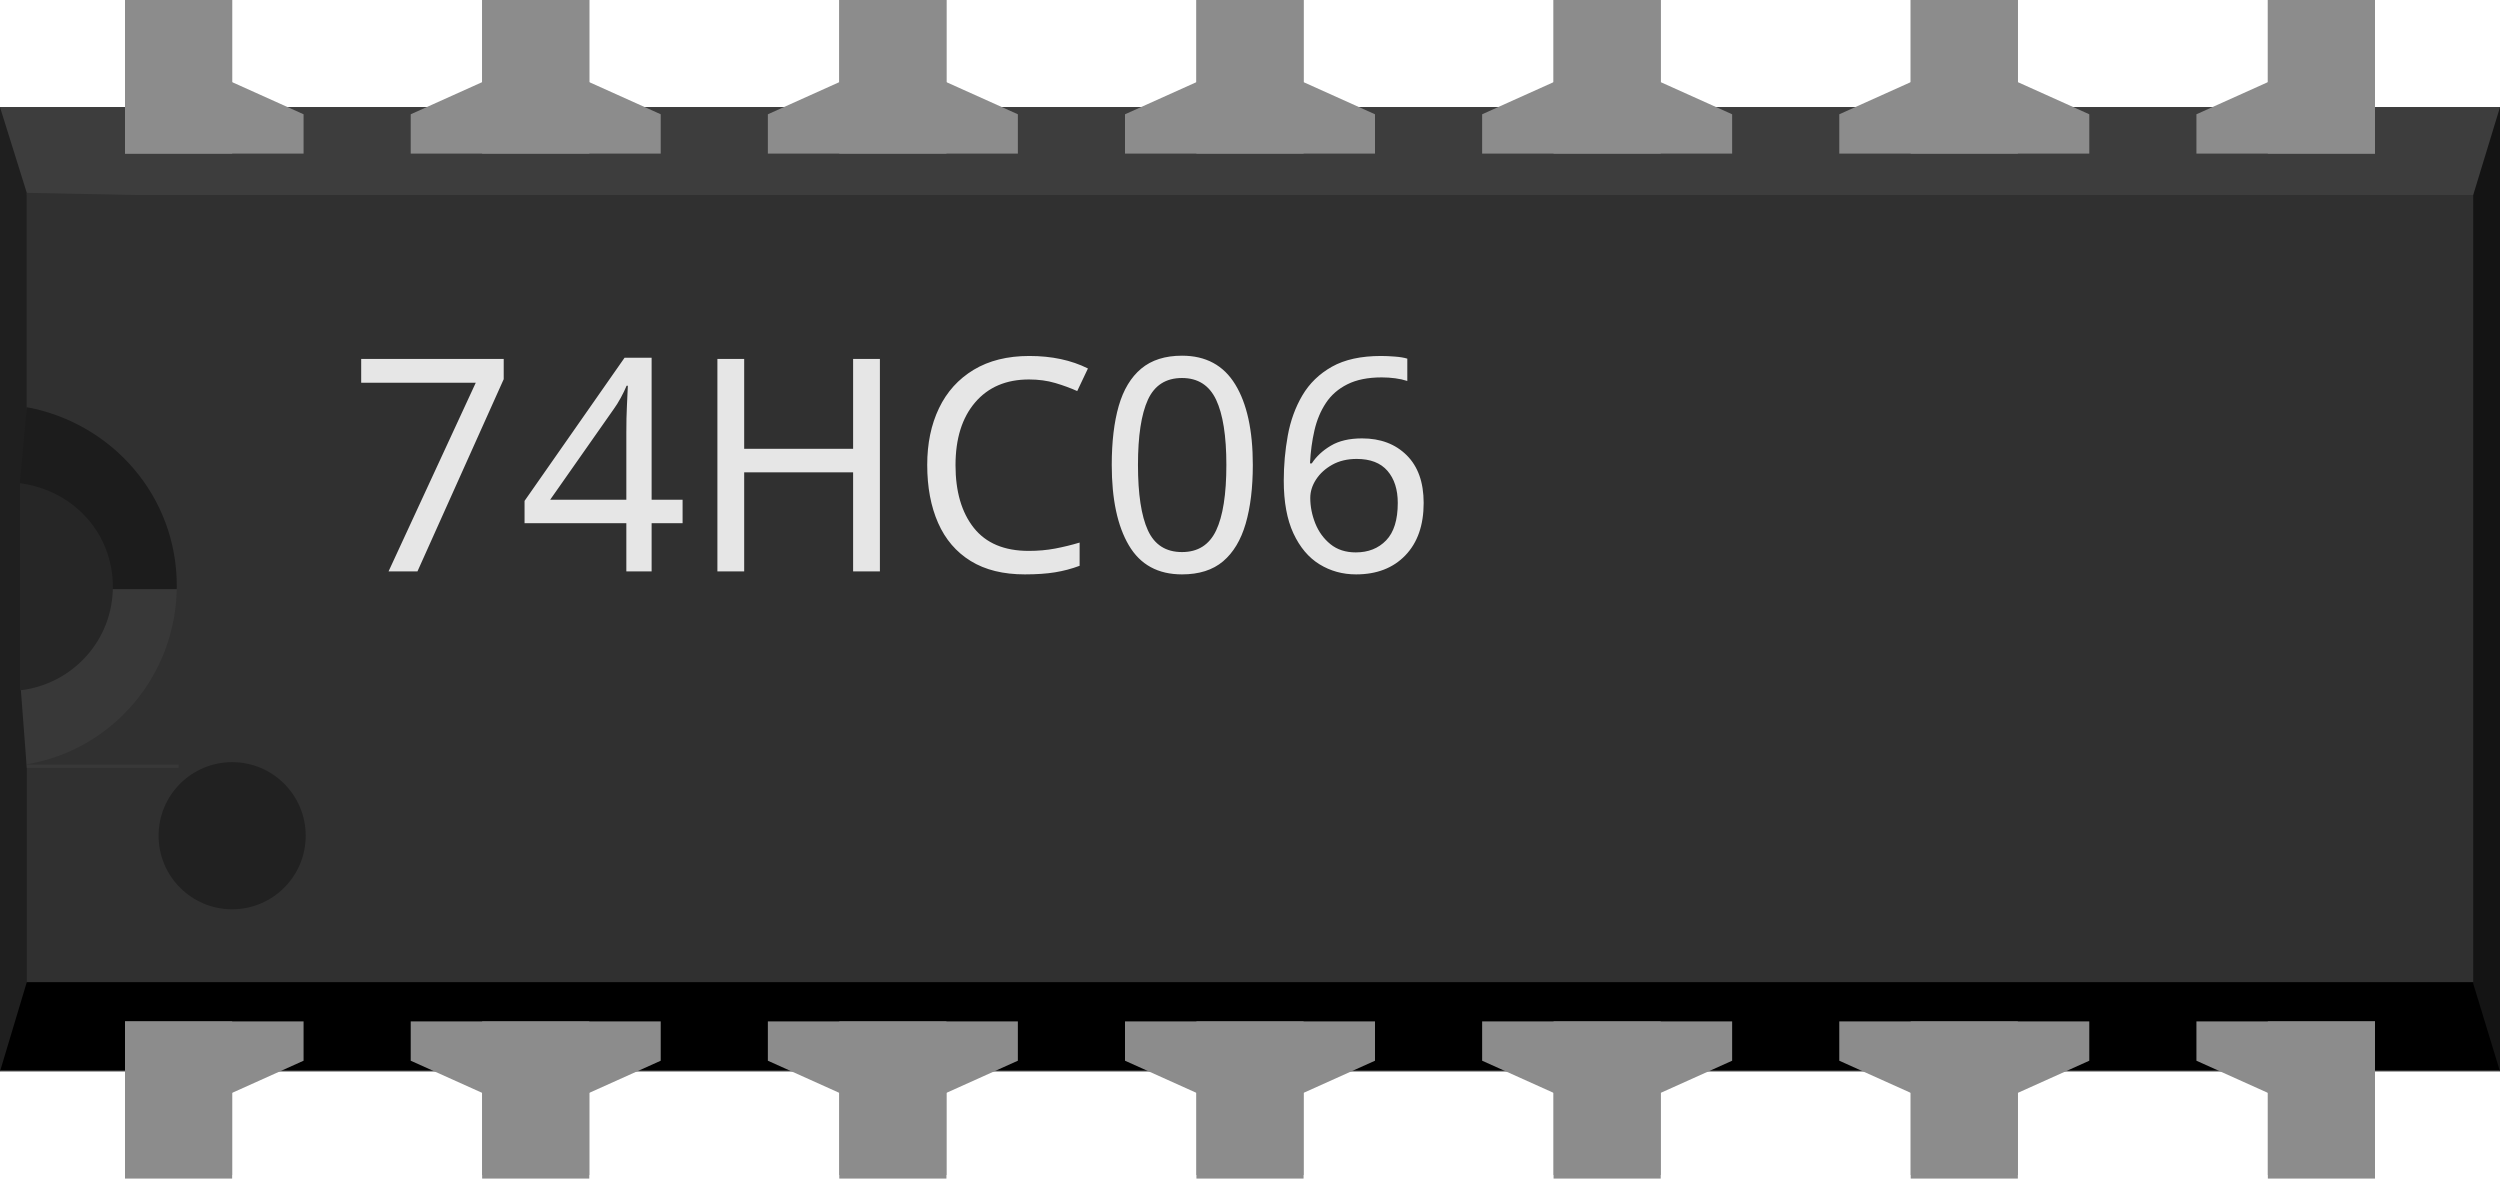
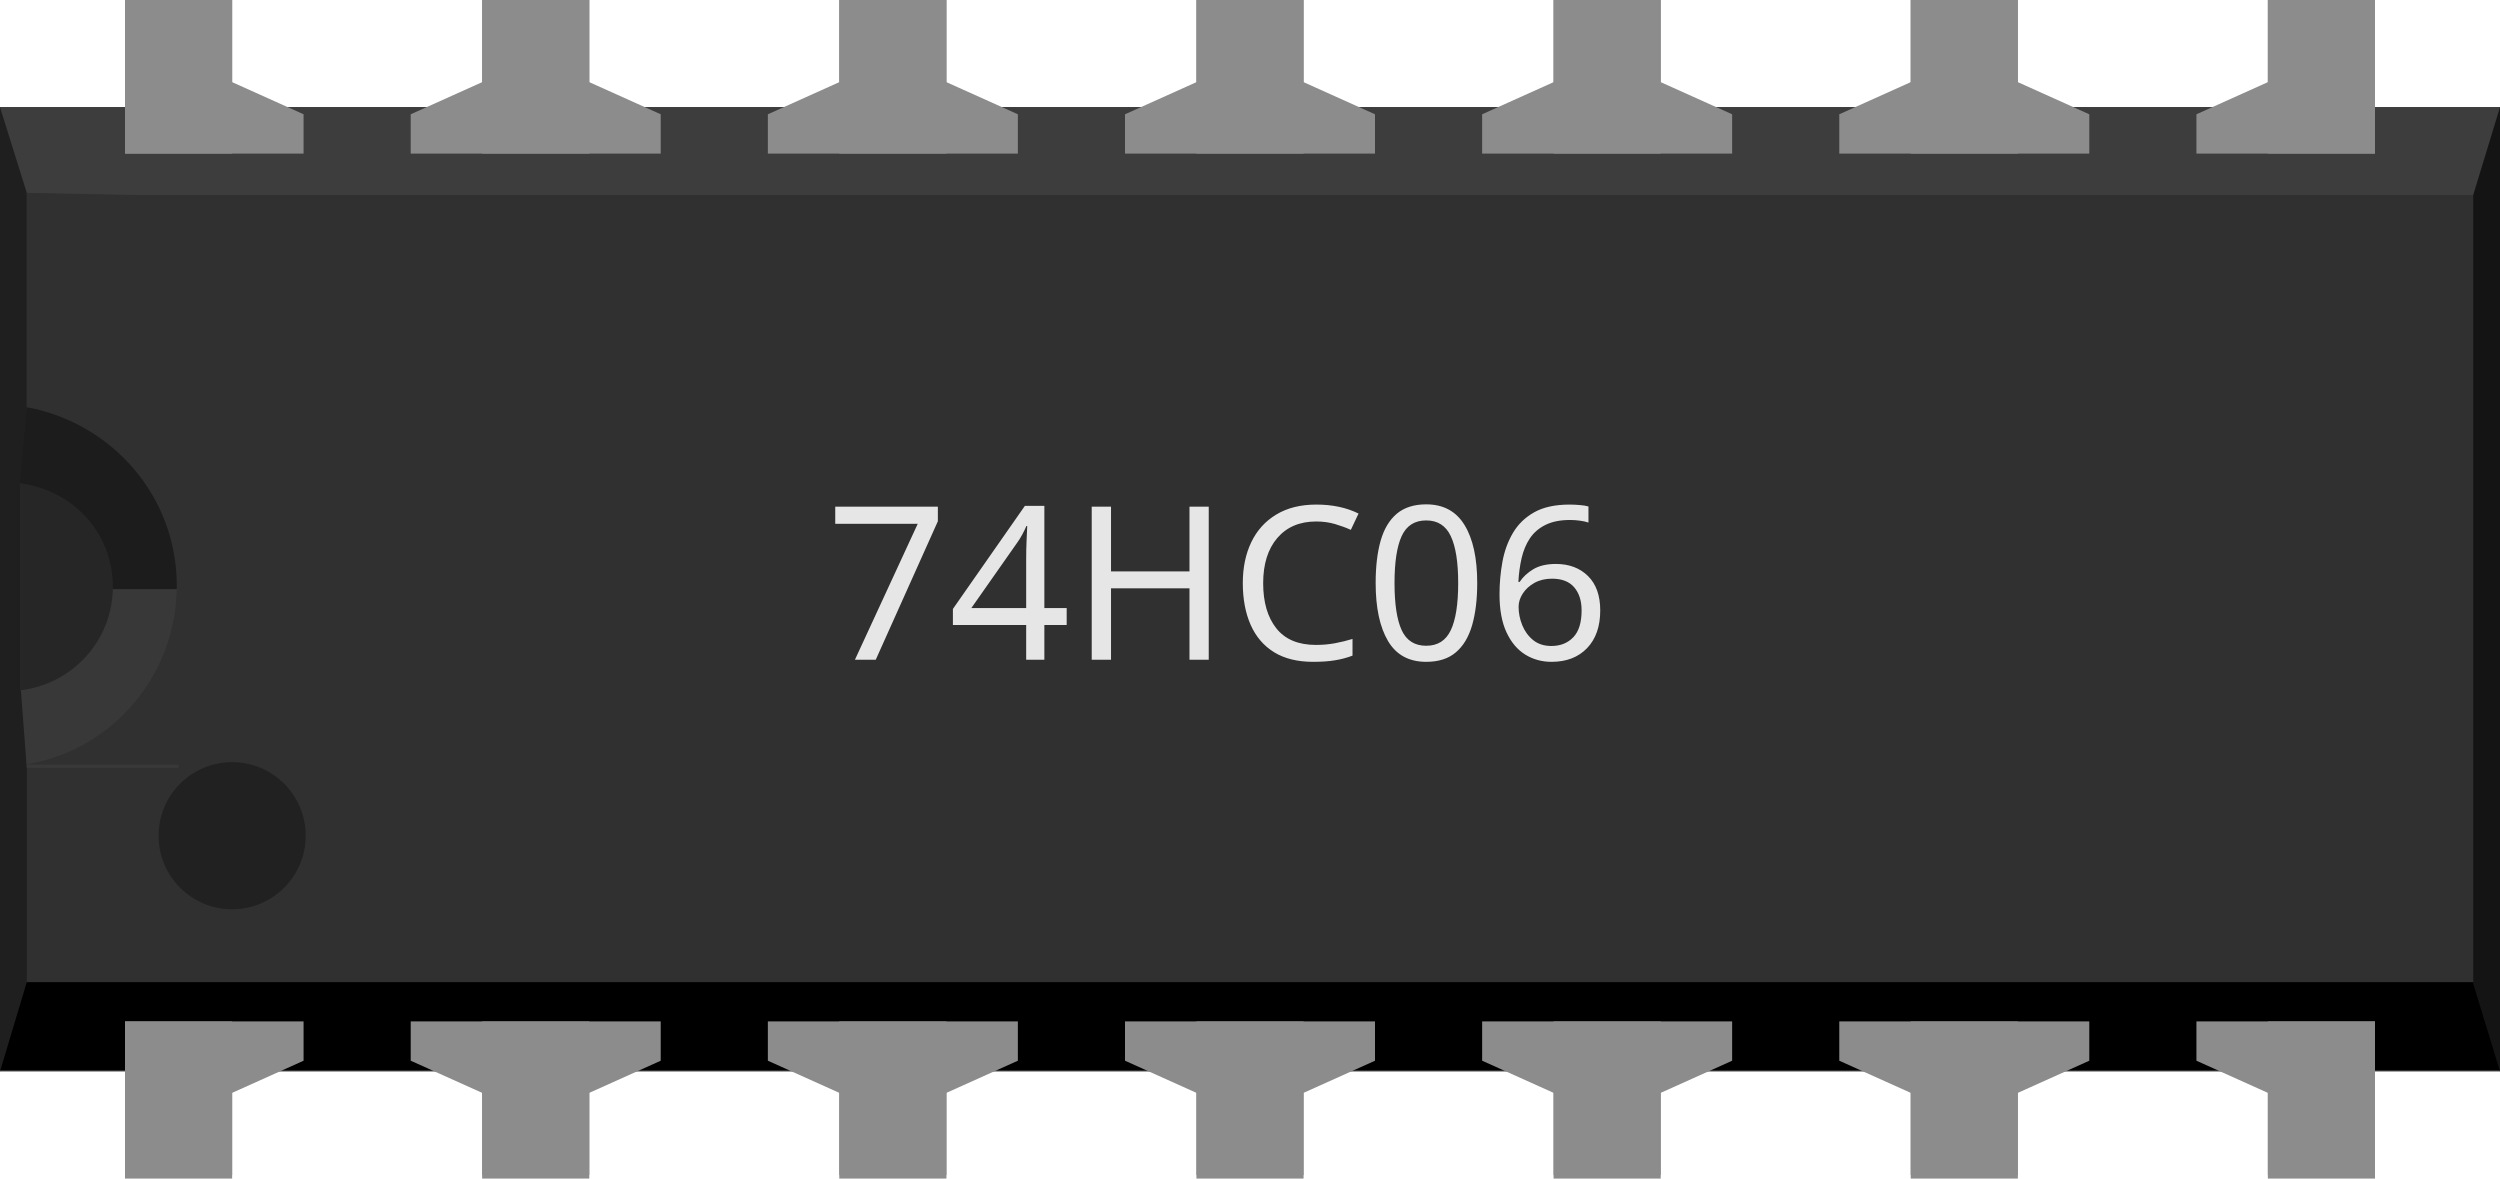
<svg xmlns="http://www.w3.org/2000/svg" version="1.2" id="svg2" width="0.7in" height="0.33in" viewBox="0 0 700 330">
  <defs id="defs74" />
  <g id="breadboard">
-     <g id="g434">
-       <rect stroke-width="10" fill="#303030" id="middle" x="0" y="30" width="700" height="270" />
-       <rect stroke-width="10" fill="#3d3d3d" id="top" x="0" y="30" width="700" height="24.6" />
-       <rect stroke-width="10" fill="#000000" id="bottom" x="0" y="275" width="700" height="24.6" />
-       <polygon fill="#141414" id="right" points="692.5,275.4 700,300 700,30 692.5,54.6 " />
-       <polygon fill="#1f1f1f" id="left" points="7.5,275 0,300 0,30 7.5,54 " />
-       <polygon fill="#1c1c1c" id="left-upper-rect" points="50,115 7.5,114 5.6,135 5.6,165 50,165 " />
-       <polygon fill="#383838" id="left-lower-rect" points="7.5,215 50,215 50,165 5.6,165 5.6,190 " />
-       <path stroke-width="10" fill="#262626" id="slot" d="m 5.6,135 v 58.3 c 14.7,-1.7 26,-14 26,-29 0,-15 -11,-27 -26,-29 z" />
-       <path stroke-width="10" fill="#303030" id="cover" d="m 7.5,54 v 60 c 24,4.5 42,25 42,50 0,25 -18,46 -42,50 v 0.1 H 58 V 55 Z" />
-       <circle stroke-width="10" fill="#212121" cx="65" cy="234" r="20.6" id="circle13" />
-       <text id="label" x="250" y="160" font-family="OCRA" text-anchor="middle" fill="#e6e6e6" style="font-style:normal;font-variant:normal;font-weight:normal;font-stretch:normal;font-size:83.333px;font-family:OCRA;-inkscape-font-specification:'OCRA, Normal';font-variant-ligatures:normal;font-variant-caps:normal;font-variant-numeric:normal;font-variant-east-asian:normal;text-anchor:middle;fill:#e6e6e6">
-         <tspan id="tspan272" x="250" y="160">74HC06</tspan>
-       </text>
-       <rect stroke-width="10" fill="#8c8c8c" id="connector0pin" x="35" y="286" width="30" height="43" />
-       <rect stroke-width="10" fill="#8c8c8c" id="connector0terminal" x="35" y="300" width="30" height="30" />
-       <polygon fill="#8c8c8c" points="35,286 35,306 65,306 85,297 85,286 " id="polygon18" />
-       <rect stroke-width="10" fill="#8c8c8c" y="0" id="connector13pin" x="35" width="30" height="43" />
-       <rect stroke-width="10" fill="#8c8c8c" y="0" id="connector13terminal" x="35" width="30" height="30" />
-       <polygon fill="#8c8c8c" points="85,43 85,32 65,23 35,23 35,43 " id="polygon22" />
-       <rect stroke-width="10" fill="#8c8c8c" id="connector6pin" x="635" y="286" width="30" height="43" />
-       <rect stroke-width="10" fill="#8c8c8c" id="connector6terminal" x="635" y="300" width="30" height="30" />
-       <polygon fill="#8c8c8c" points="615,286 615,297 635,306 665,306 665,286 " id="polygon26" />
-       <rect stroke-width="10" fill="#8c8c8c" id="connector7pin" x="635" y="0" width="30" height="43" />
-       <rect stroke-width="10" fill="#8c8c8c" id="connector7terminal" x="635" y="0" width="30" height="30" />
-       <polygon fill="#8c8c8c" points="665,43 665,23 635,23 615,32 615,43 " id="polygon30" />
-       <rect stroke-width="10" fill="#8c8c8c" id="connector12pin" x="135" y="0" width="30" height="43" />
-       <rect stroke-width="10" fill="#8c8c8c" y="0" id="connector12terminal" x="135" width="30" height="30" />
-       <polygon fill="#8c8c8c" points="115,32 115,43 185,43 185,32 165,23 135,23 " id="polygon34" />
-       <rect stroke-width="10" fill="#8c8c8c" id="connector11pin" x="235" y="0" width="30" height="43" />
-       <rect stroke-width="10" fill="#8c8c8c" y="0" id="connector11terminal" x="235" width="30" height="30" />
-       <polygon fill="#8c8c8c" points="215,32 215,43 285,43 285,32 265,23 235,23 " id="polygon38" />
-       <rect stroke-width="10" fill="#8c8c8c" id="connector10pin" x="335" y="0" width="30" height="43" />
-       <rect stroke-width="10" fill="#8c8c8c" y="0" id="connector10terminal" x="335" width="30" height="30" />
-       <polygon fill="#8c8c8c" points="315,32 315,43 385,43 385,32 365,23 335,23 " id="polygon42" />
-       <rect stroke-width="10" fill="#8c8c8c" id="connector9pin" x="435" y="0" width="30" height="43" />
-       <rect stroke-width="10" fill="#8c8c8c" y="0" id="connector9terminal" x="435" width="30" height="30" />
-       <polygon fill="#8c8c8c" points="415,32 415,43 485,43 485,32 465,23 435,23 " id="polygon46" />
-       <rect stroke-width="10" fill="#8c8c8c" id="connector8pin" x="535" y="0" width="30" height="43" />
-       <rect stroke-width="10" fill="#8c8c8c" y="0" id="connector8terminal" x="535" width="30" height="30" />
-       <polygon fill="#8c8c8c" points="515,32 515,43 585,43 585,32 565,23 535,23 " id="polygon50" />
-       <rect stroke-width="10" fill="#8c8c8c" id="connector1pin" x="135" y="286" width="30" height="43" />
-       <rect stroke-width="10" fill="#8c8c8c" id="connector1terminal" x="135" y="300" width="30" height="30" />
-       <polygon fill="#8c8c8c" points="185,297 185,286 115,286 115,297 135,306 165,306 " id="polygon54" />
-       <rect stroke-width="10" fill="#8c8c8c" id="connector2pin" x="235" y="286" width="30" height="43" />
-       <rect stroke-width="10" fill="#8c8c8c" id="connector2terminal" x="235" y="300" width="30" height="30" />
-       <polygon fill="#8c8c8c" points="285,297 285,286 215,286 215,297 235,306 265,306 " id="polygon58" />
-       <rect stroke-width="10" fill="#8c8c8c" id="connector3pin" x="335" y="286" width="30" height="43" />
-       <rect stroke-width="10" fill="#8c8c8c" id="connector3terminal" x="335" y="300" width="30" height="30" />
-       <polygon fill="#8c8c8c" points="385,297 385,286 315,286 315,297 335,306 365,306 " id="polygon62" />
-       <rect stroke-width="10" fill="#8c8c8c" id="connector4pin" x="435" y="286" width="30" height="43" />
-       <rect stroke-width="10" fill="#8c8c8c" id="connector4terminal" x="435" y="300" width="30" height="30" />
-       <polygon fill="#8c8c8c" points="485,297 485,286 415,286 415,297 435,306 465,306 " id="polygon66" />
-       <rect stroke-width="10" fill="#8c8c8c" id="connector5pin" x="535" y="286" width="30" height="43" />
-       <rect stroke-width="10" fill="#8c8c8c" id="connector5terminal" x="535" y="300" width="30" height="30" />
-       <polygon fill="#8c8c8c" points="585,297 585,286 515,286 515,297 535,306 565,306 " id="polygon70" />
-     </g>
+     <rect stroke-width="10" fill="#303030" id="middle" x="0" y="30" width="700" height="270" />
+     <rect stroke-width="10" fill="#3d3d3d" id="top" x="0" y="30" width="700" height="24.6" />
+     <rect stroke-width="10" fill="#000000" id="bottom" x="0" y="275" width="700" height="24.6" />
+     <polygon fill="#141414" id="right" points="692.5,275.4 700,300 700,30 692.5,54.6 " />
+     <polygon fill="#1f1f1f" id="left" points="7.5,275 0,300 0,30 7.5,54 " />
+     <polygon fill="#1c1c1c" id="left-upper-rect" points="50,115 7.5,114 5.6,135 5.6,165 50,165 " />
+     <polygon fill="#383838" id="left-lower-rect" points="7.5,215 50,215 50,165 5.6,165 5.6,190 " />
+     <path stroke-width="10" fill="#262626" id="slot" d="m 5.6,135 v 58.3 c 14.7,-1.7 26,-14 26,-29 0,-15 -11,-27 -26,-29 z" />
+     <path stroke-width="10" fill="#303030" id="cover" d="m 7.5,54 v 60 c 24,4.5 42,25 42,50 0,25 -18,46 -42,50 v 0.1 H 58 V 55 Z" />
+     <circle stroke-width="10" fill="#212121" cx="65" cy="234" r="20.6" id="circle13" />
+     <text id="label" x="341.056" y="184.718" font-size="60px" font-family="OCRA" text-anchor="middle" fill="#e6e6e6">74HC06</text>
+     <rect stroke-width="10" fill="#8c8c8c" id="connector0pin" x="35" y="286" width="30" height="43" />
+     <rect stroke-width="10" fill="#8c8c8c" id="connector0terminal" x="35" y="300" width="30" height="30" />
+     <polygon fill="#8c8c8c" points="35,286 35,306 65,306 85,297 85,286 " id="polygon18" />
+     <rect stroke-width="10" fill="#8c8c8c" y="0" id="connector13pin" x="35" width="30" height="43" />
+     <rect stroke-width="10" fill="#8c8c8c" y="0" id="connector13terminal" x="35" width="30" height="30" />
+     <polygon fill="#8c8c8c" points="85,43 85,32 65,23 35,23 35,43 " id="polygon22" />
+     <rect stroke-width="10" fill="#8c8c8c" id="connector6pin" x="635" y="286" width="30" height="43" />
+     <rect stroke-width="10" fill="#8c8c8c" id="connector6terminal" x="635" y="300" width="30" height="30" />
+     <polygon fill="#8c8c8c" points="615,286 615,297 635,306 665,306 665,286 " id="polygon26" />
+     <rect stroke-width="10" fill="#8c8c8c" id="connector7pin" x="635" y="0" width="30" height="43" />
+     <rect stroke-width="10" fill="#8c8c8c" id="connector7terminal" x="635" y="0" width="30" height="30" />
+     <polygon fill="#8c8c8c" points="665,43 665,23 635,23 615,32 615,43 " id="polygon30" />
+     <rect stroke-width="10" fill="#8c8c8c" id="connector12pin" x="135" y="0" width="30" height="43" />
+     <rect stroke-width="10" fill="#8c8c8c" y="0" id="connector12terminal" x="135" width="30" height="30" />
+     <polygon fill="#8c8c8c" points="115,32 115,43 185,43 185,32 165,23 135,23 " id="polygon34" />
+     <rect stroke-width="10" fill="#8c8c8c" id="connector11pin" x="235" y="0" width="30" height="43" />
+     <rect stroke-width="10" fill="#8c8c8c" y="0" id="connector11terminal" x="235" width="30" height="30" />
+     <polygon fill="#8c8c8c" points="215,32 215,43 285,43 285,32 265,23 235,23 " id="polygon38" />
+     <rect stroke-width="10" fill="#8c8c8c" id="connector10pin" x="335" y="0" width="30" height="43" />
+     <rect stroke-width="10" fill="#8c8c8c" y="0" id="connector10terminal" x="335" width="30" height="30" />
+     <polygon fill="#8c8c8c" points="315,32 315,43 385,43 385,32 365,23 335,23 " id="polygon42" />
+     <rect stroke-width="10" fill="#8c8c8c" id="connector9pin" x="435" y="0" width="30" height="43" />
+     <rect stroke-width="10" fill="#8c8c8c" y="0" id="connector9terminal" x="435" width="30" height="30" />
+     <polygon fill="#8c8c8c" points="415,32 415,43 485,43 485,32 465,23 435,23 " id="polygon46" />
+     <rect stroke-width="10" fill="#8c8c8c" id="connector8pin" x="535" y="0" width="30" height="43" />
+     <rect stroke-width="10" fill="#8c8c8c" y="0" id="connector8terminal" x="535" width="30" height="30" />
+     <polygon fill="#8c8c8c" points="515,32 515,43 585,43 585,32 565,23 535,23 " id="polygon50" />
+     <rect stroke-width="10" fill="#8c8c8c" id="connector1pin" x="135" y="286" width="30" height="43" />
+     <rect stroke-width="10" fill="#8c8c8c" id="connector1terminal" x="135" y="300" width="30" height="30" />
+     <polygon fill="#8c8c8c" points="185,297 185,286 115,286 115,297 135,306 165,306 " id="polygon54" />
+     <rect stroke-width="10" fill="#8c8c8c" id="connector2pin" x="235" y="286" width="30" height="43" />
+     <rect stroke-width="10" fill="#8c8c8c" id="connector2terminal" x="235" y="300" width="30" height="30" />
+     <polygon fill="#8c8c8c" points="285,297 285,286 215,286 215,297 235,306 265,306 " id="polygon58" />
+     <rect stroke-width="10" fill="#8c8c8c" id="connector3pin" x="335" y="286" width="30" height="43" />
+     <rect stroke-width="10" fill="#8c8c8c" id="connector3terminal" x="335" y="300" width="30" height="30" />
+     <polygon fill="#8c8c8c" points="385,297 385,286 315,286 315,297 335,306 365,306 " id="polygon62" />
+     <rect stroke-width="10" fill="#8c8c8c" id="connector4pin" x="435" y="286" width="30" height="43" />
+     <rect stroke-width="10" fill="#8c8c8c" id="connector4terminal" x="435" y="300" width="30" height="30" />
+     <polygon fill="#8c8c8c" points="485,297 485,286 415,286 415,297 435,306 465,306 " id="polygon66" />
+     <rect stroke-width="10" fill="#8c8c8c" id="connector5pin" x="535" y="286" width="30" height="43" />
+     <rect stroke-width="10" fill="#8c8c8c" id="connector5terminal" x="535" y="300" width="30" height="30" />
+     <polygon fill="#8c8c8c" points="585,297 585,286 515,286 515,297 535,306 565,306 " id="polygon70" />
  </g>
</svg>
